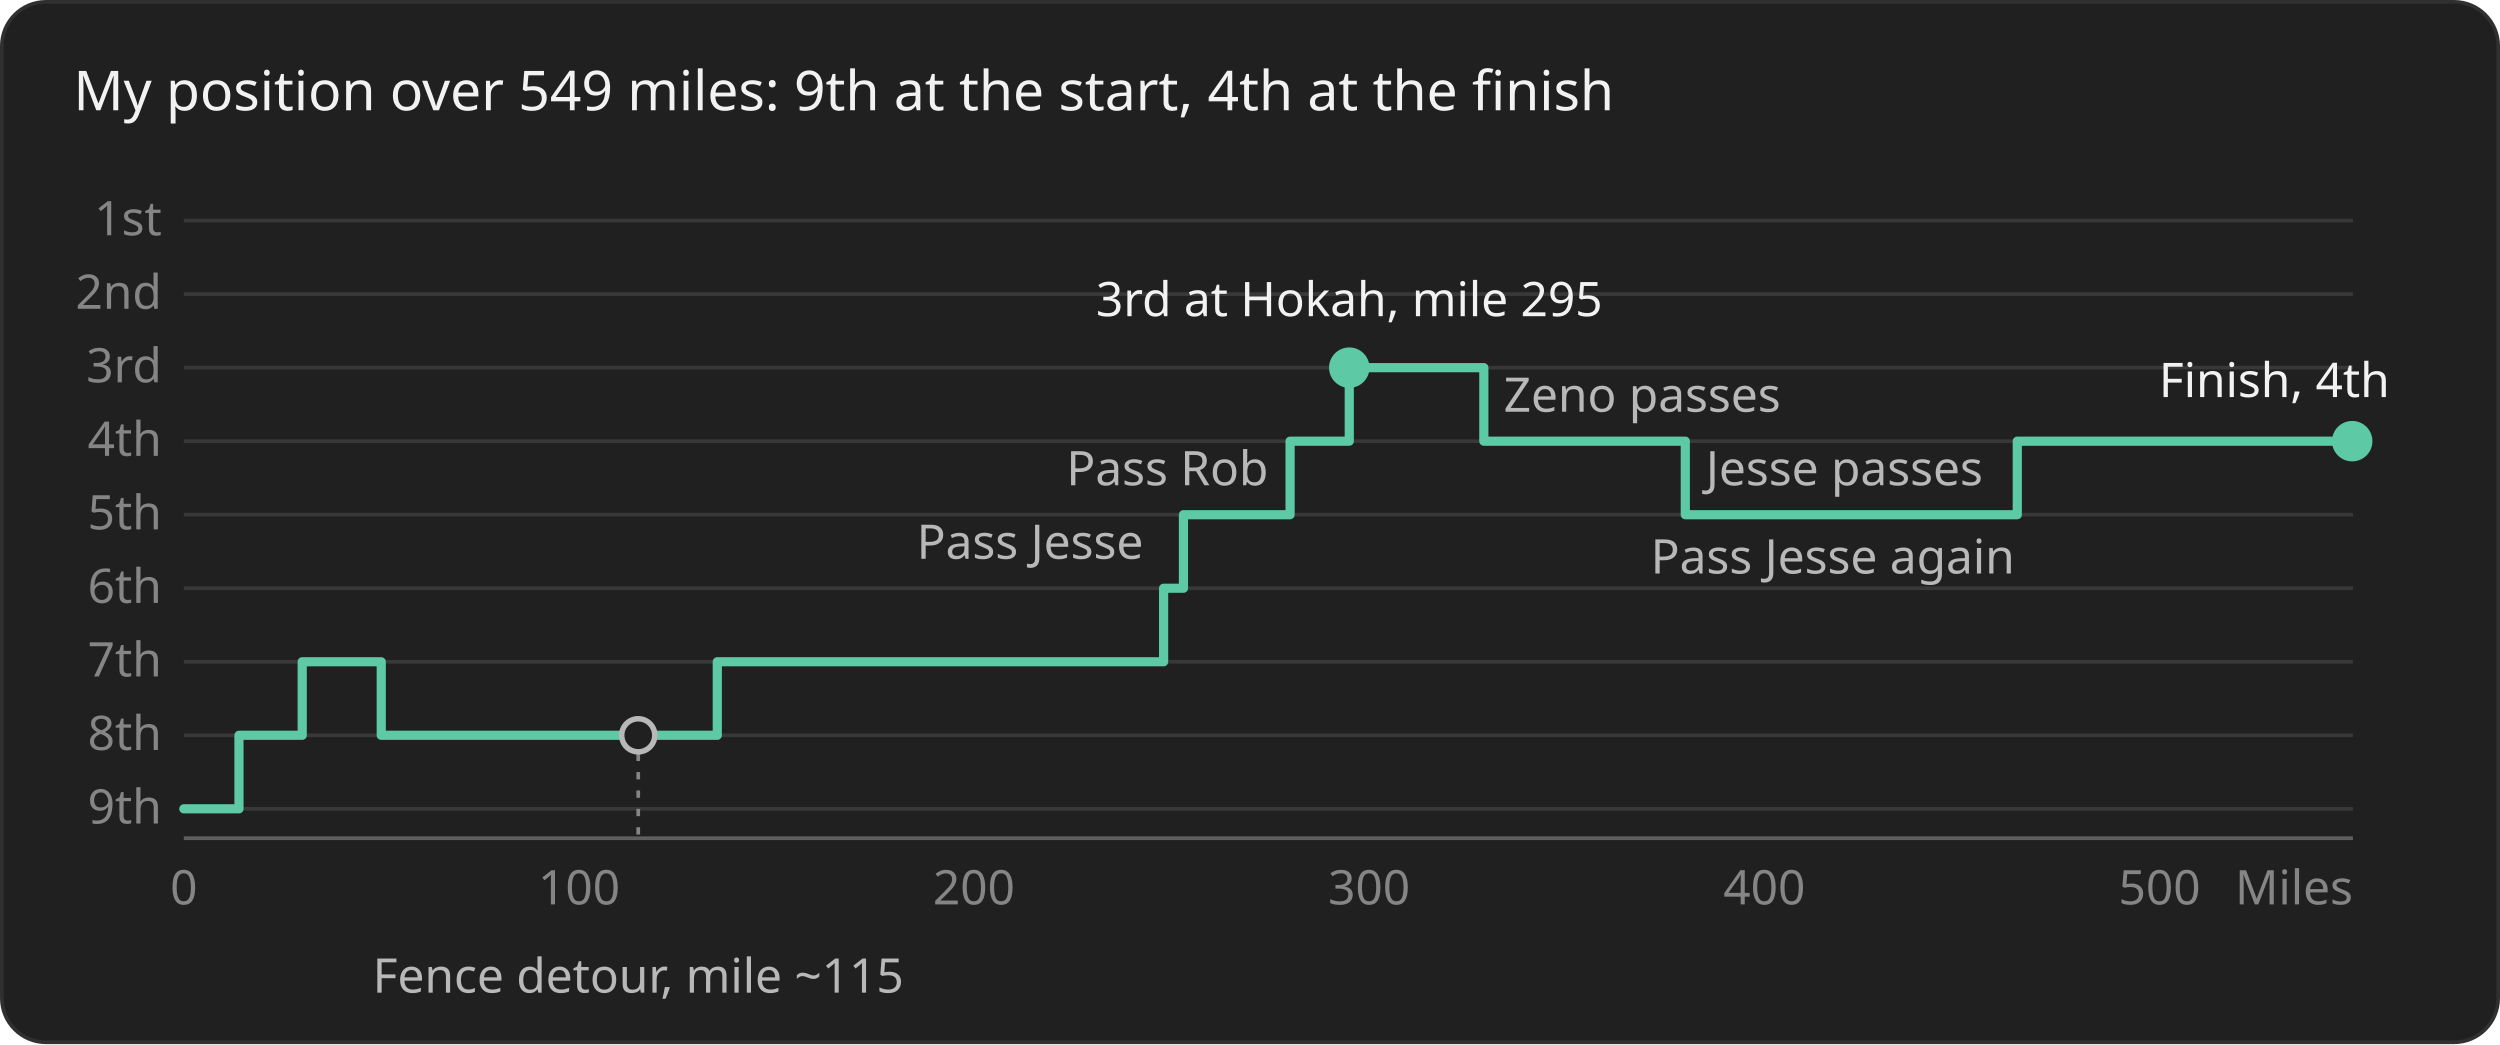
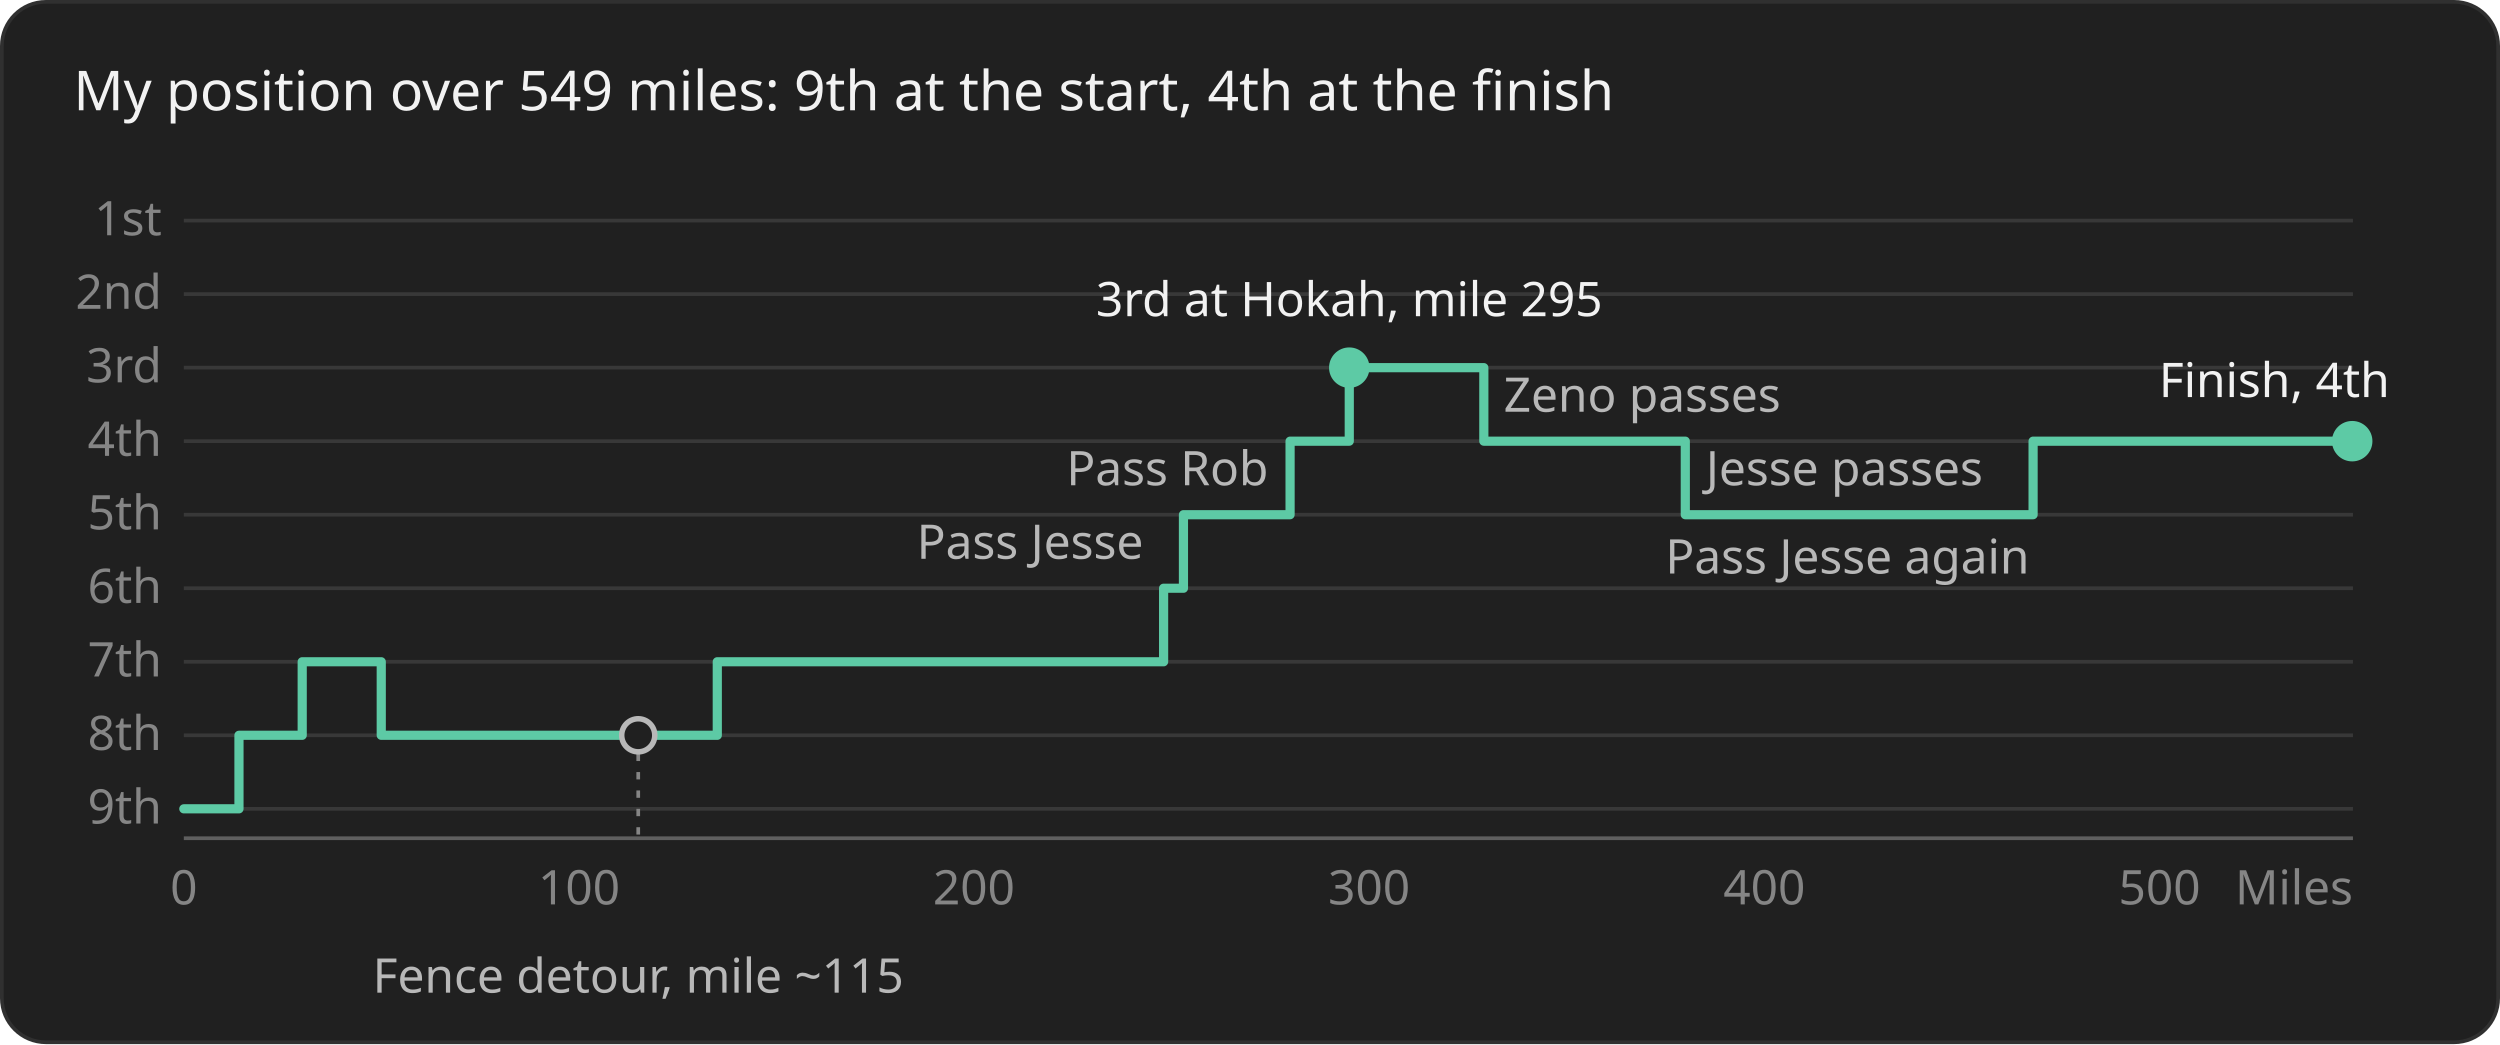
<svg xmlns="http://www.w3.org/2000/svg" width="680" height="284" viewBox="0 0 680 284" role="img" aria-labelledby="pos-title pos-desc" font-family="Noto Sans, sans-serif">
  <style>
    .t { fill: #f2f2f2; }
    .s { fill: #b8b8b8; }
    .m { fill: #858585; }
    .g { stroke: #383838; }
    .ax { stroke: #5f5f5f; }
  </style>
  <rect x="0.5" y="0.5" width="679" height="283" rx="12" fill="#202020" stroke="#303030" />
  <text x="20" y="30" font-size="15" font-weight="500" class="t">My position over 549 miles: 9th at the start, 4th at the finish</text>
  <line x1="50" y1="60" x2="640" y2="60" class="g" />
  <line x1="50" y1="80" x2="640" y2="80" class="g" />
  <line x1="50" y1="100" x2="640" y2="100" class="g" />
  <line x1="50" y1="120" x2="640" y2="120" class="g" />
  <line x1="50" y1="140" x2="640" y2="140" class="g" />
  <line x1="50" y1="160" x2="640" y2="160" class="g" />
  <line x1="50" y1="180" x2="640" y2="180" class="g" />
  <line x1="50" y1="200" x2="640" y2="200" class="g" />
  <line x1="50" y1="220" x2="640" y2="220" class="g" />
  <g font-size="13" text-anchor="end" class="m">
    <text x="44" y="64">1st</text>
    <text x="44" y="84">2nd</text>
    <text x="44" y="104">3rd</text>
    <text x="44" y="124">4th</text>
    <text x="44" y="144">5th</text>
    <text x="44" y="164">6th</text>
    <text x="44" y="184">7th</text>
    <text x="44" y="204">8th</text>
    <text x="44" y="224">9th</text>
  </g>
  <line x1="50" y1="228" x2="640" y2="228" class="ax" />
  <g font-size="13" text-anchor="middle" class="m">
    <text x="50" y="246">0</text>
    <text x="157.5" y="246">100</text>
    <text x="264.9" y="246">200</text>
    <text x="372.4" y="246">300</text>
    <text x="479.9" y="246">400</text>
    <text x="587.4" y="246">500</text>
  </g>
  <text x="640" y="246" text-anchor="end" font-size="13" class="m">Miles</text>
-   <path d="M50 220 H65 V200 H82.2 V180 H103.7 V200 H195.1 V180 H316.5 V160 H321.9 V140 H350.9 V120 H367 V100 H403.6 V120 H458.4 V140 H548.7 V120 H639.8" fill="none" stroke="#5DCAA5" stroke-width="2.5" stroke-linejoin="round" stroke-linecap="round" />
+   <path d="M50 220 H65 V200 H82.2 V180 H103.7 V200 H195.1 V180 H316.5 V160 H321.9 V140 H350.9 V120 H367 V100 H403.6 V120 H458.4 V140 H553 V120 H639.8" fill="none" stroke="#5DCAA5" stroke-width="2.5" stroke-linejoin="round" stroke-linecap="round" />
  <line x1="173.6" y1="200" x2="173.6" y2="228" stroke="#858585" stroke-dasharray="2 3" />
  <circle cx="173.6" cy="200" r="4.5" fill="#202020" stroke="#b8b8b8" stroke-width="1.5" />
  <text x="173.6" y="270" text-anchor="middle" font-size="13" class="s">Fence detour, mile ~115</text>
  <text x="311" y="152" text-anchor="end" font-size="13" class="s">Pass Jesse</text>
  <text x="345" y="132" text-anchor="end" font-size="13" class="s">Pass Rob</text>
  <circle cx="367" cy="100" r="5.5" fill="#5DCAA5" />
  <text x="367" y="86" text-anchor="middle" font-size="13" font-weight="500" class="t">3rd at Hokah, mile 295</text>
  <text x="409" y="112" font-size="13" class="s">Zeno passes</text>
  <text x="464" y="132" font-size="13" class="s">Jesse passes</text>
-   <text x="548" y="156" text-anchor="end" font-size="13" class="s">Pass Jesse again</text>
+   <text x="552" y="156" text-anchor="end" font-size="13" class="s">Pass Jesse again</text>
  <circle cx="639.8" cy="120" r="5.5" fill="#5DCAA5" />
  <text x="650" y="108" text-anchor="end" font-size="13" font-weight="500" class="t">Finish, 4th</text>
</svg>
